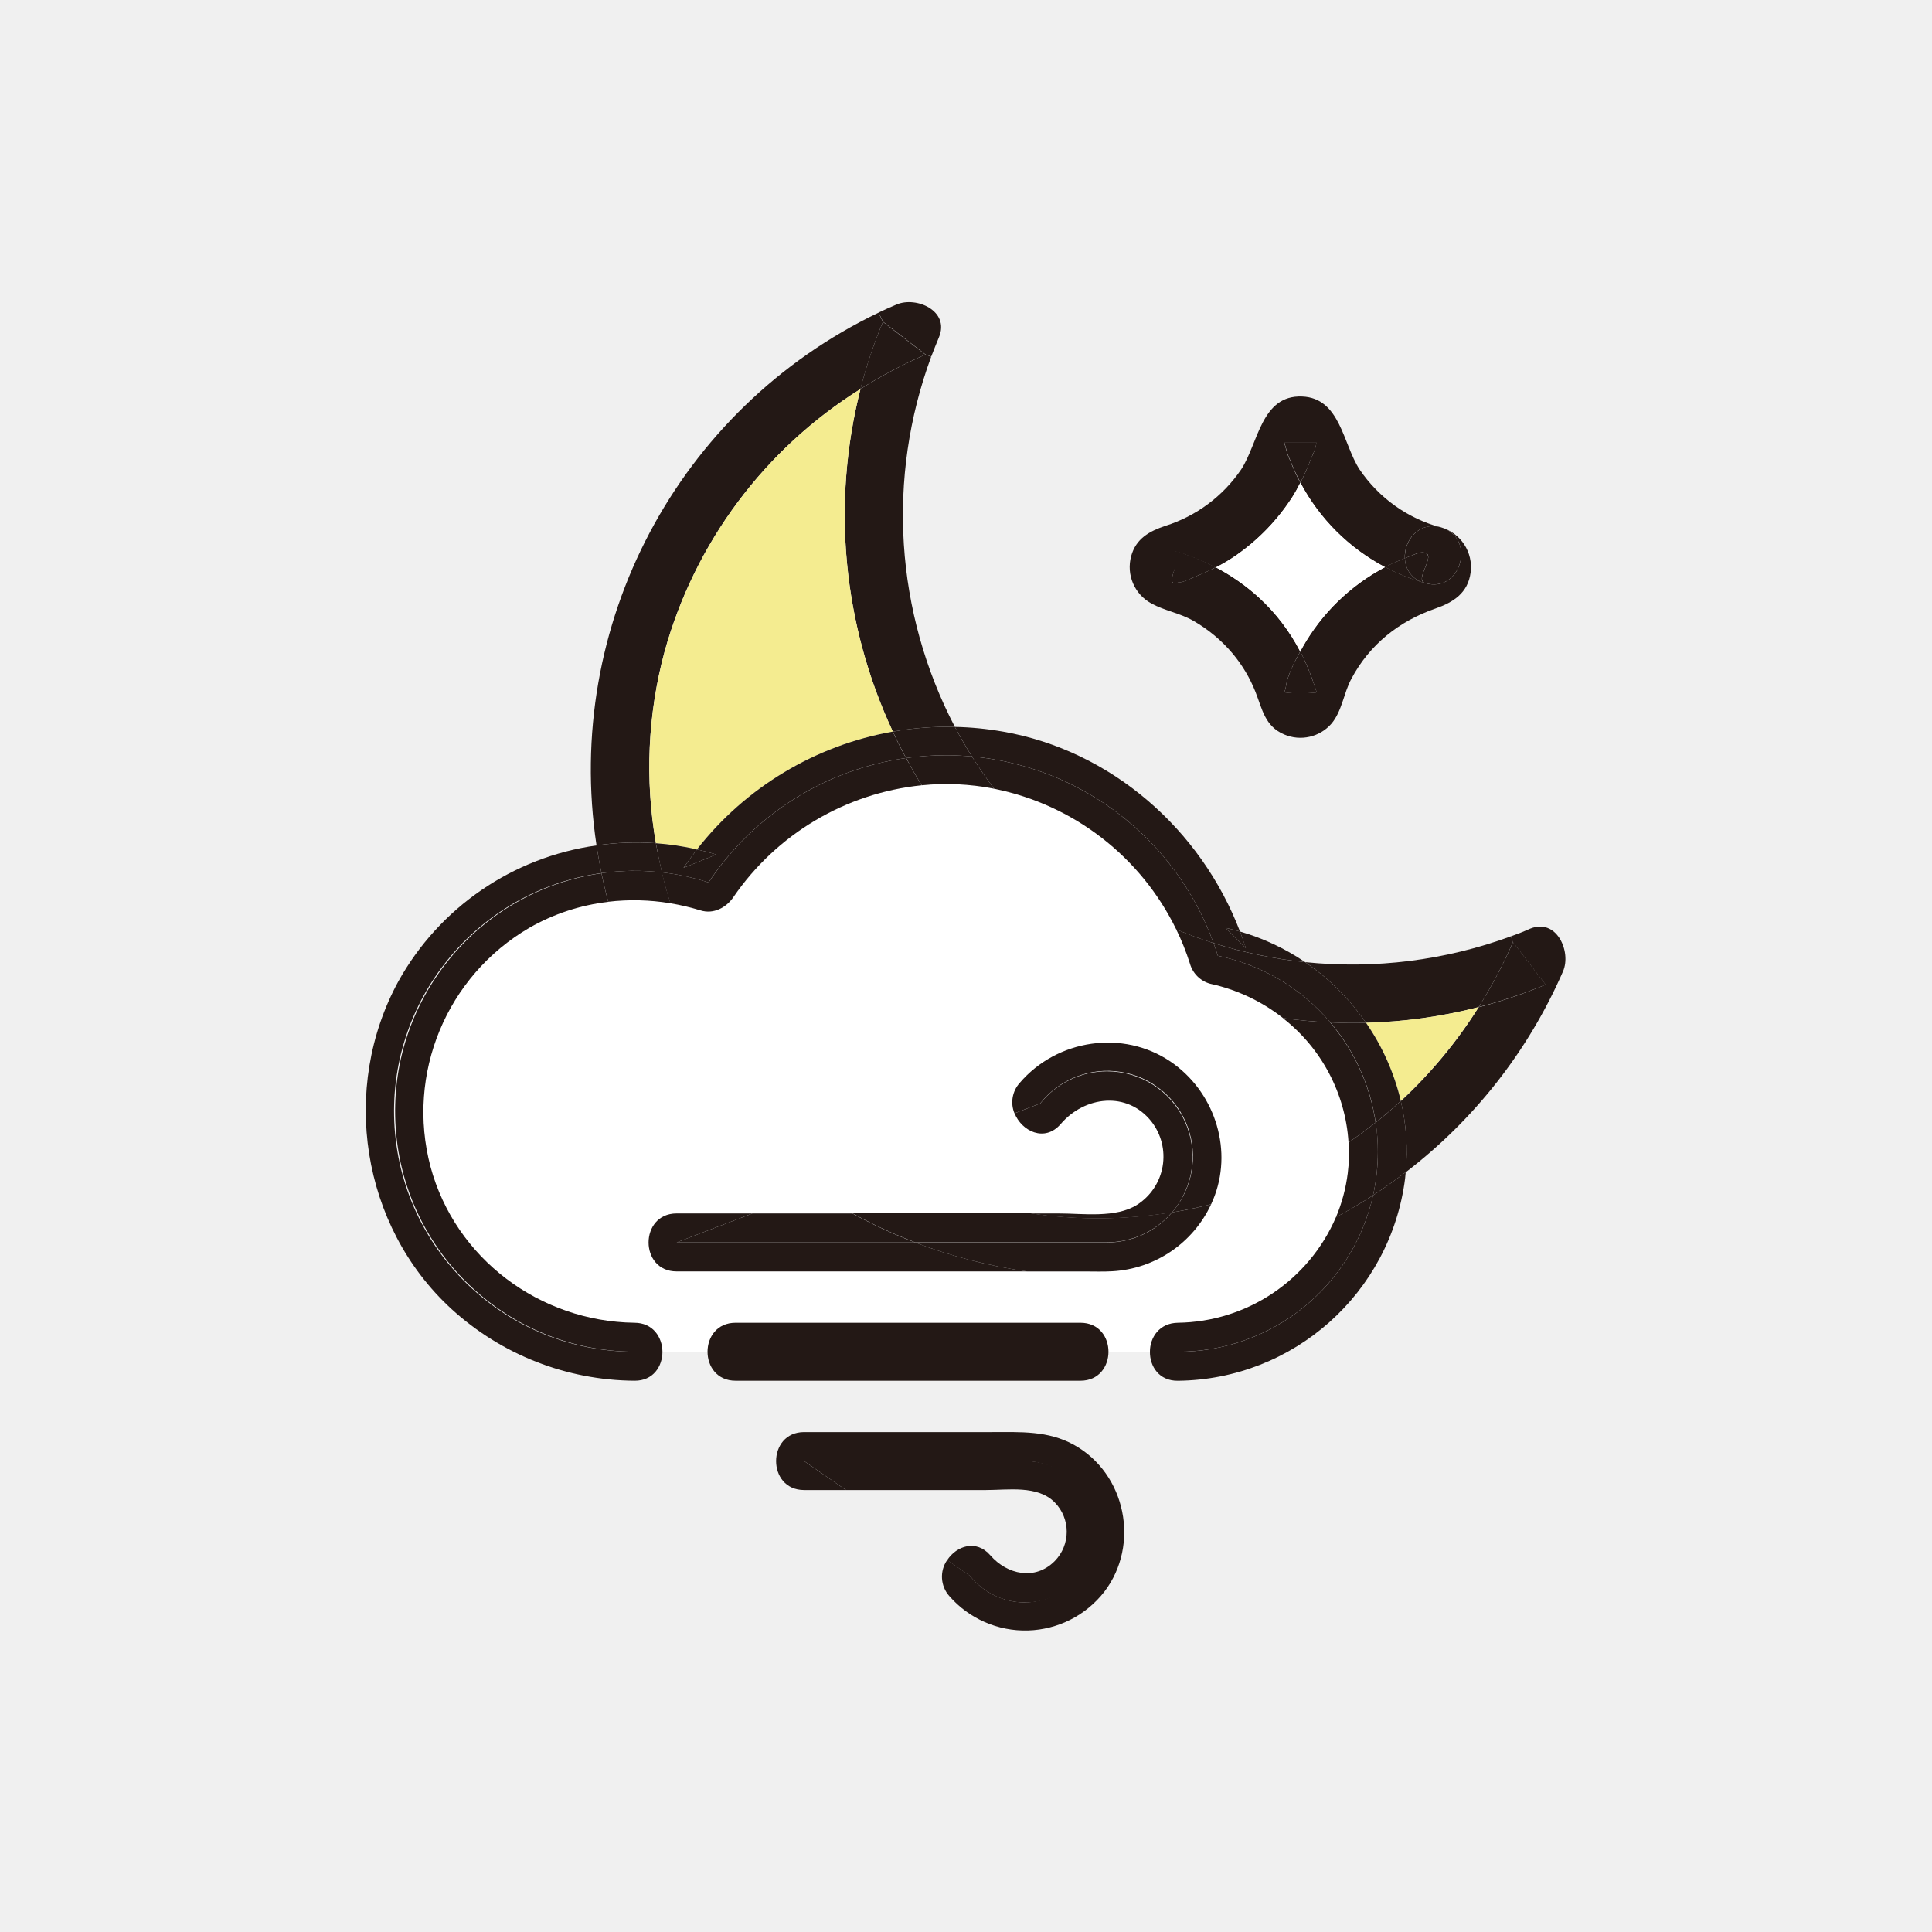
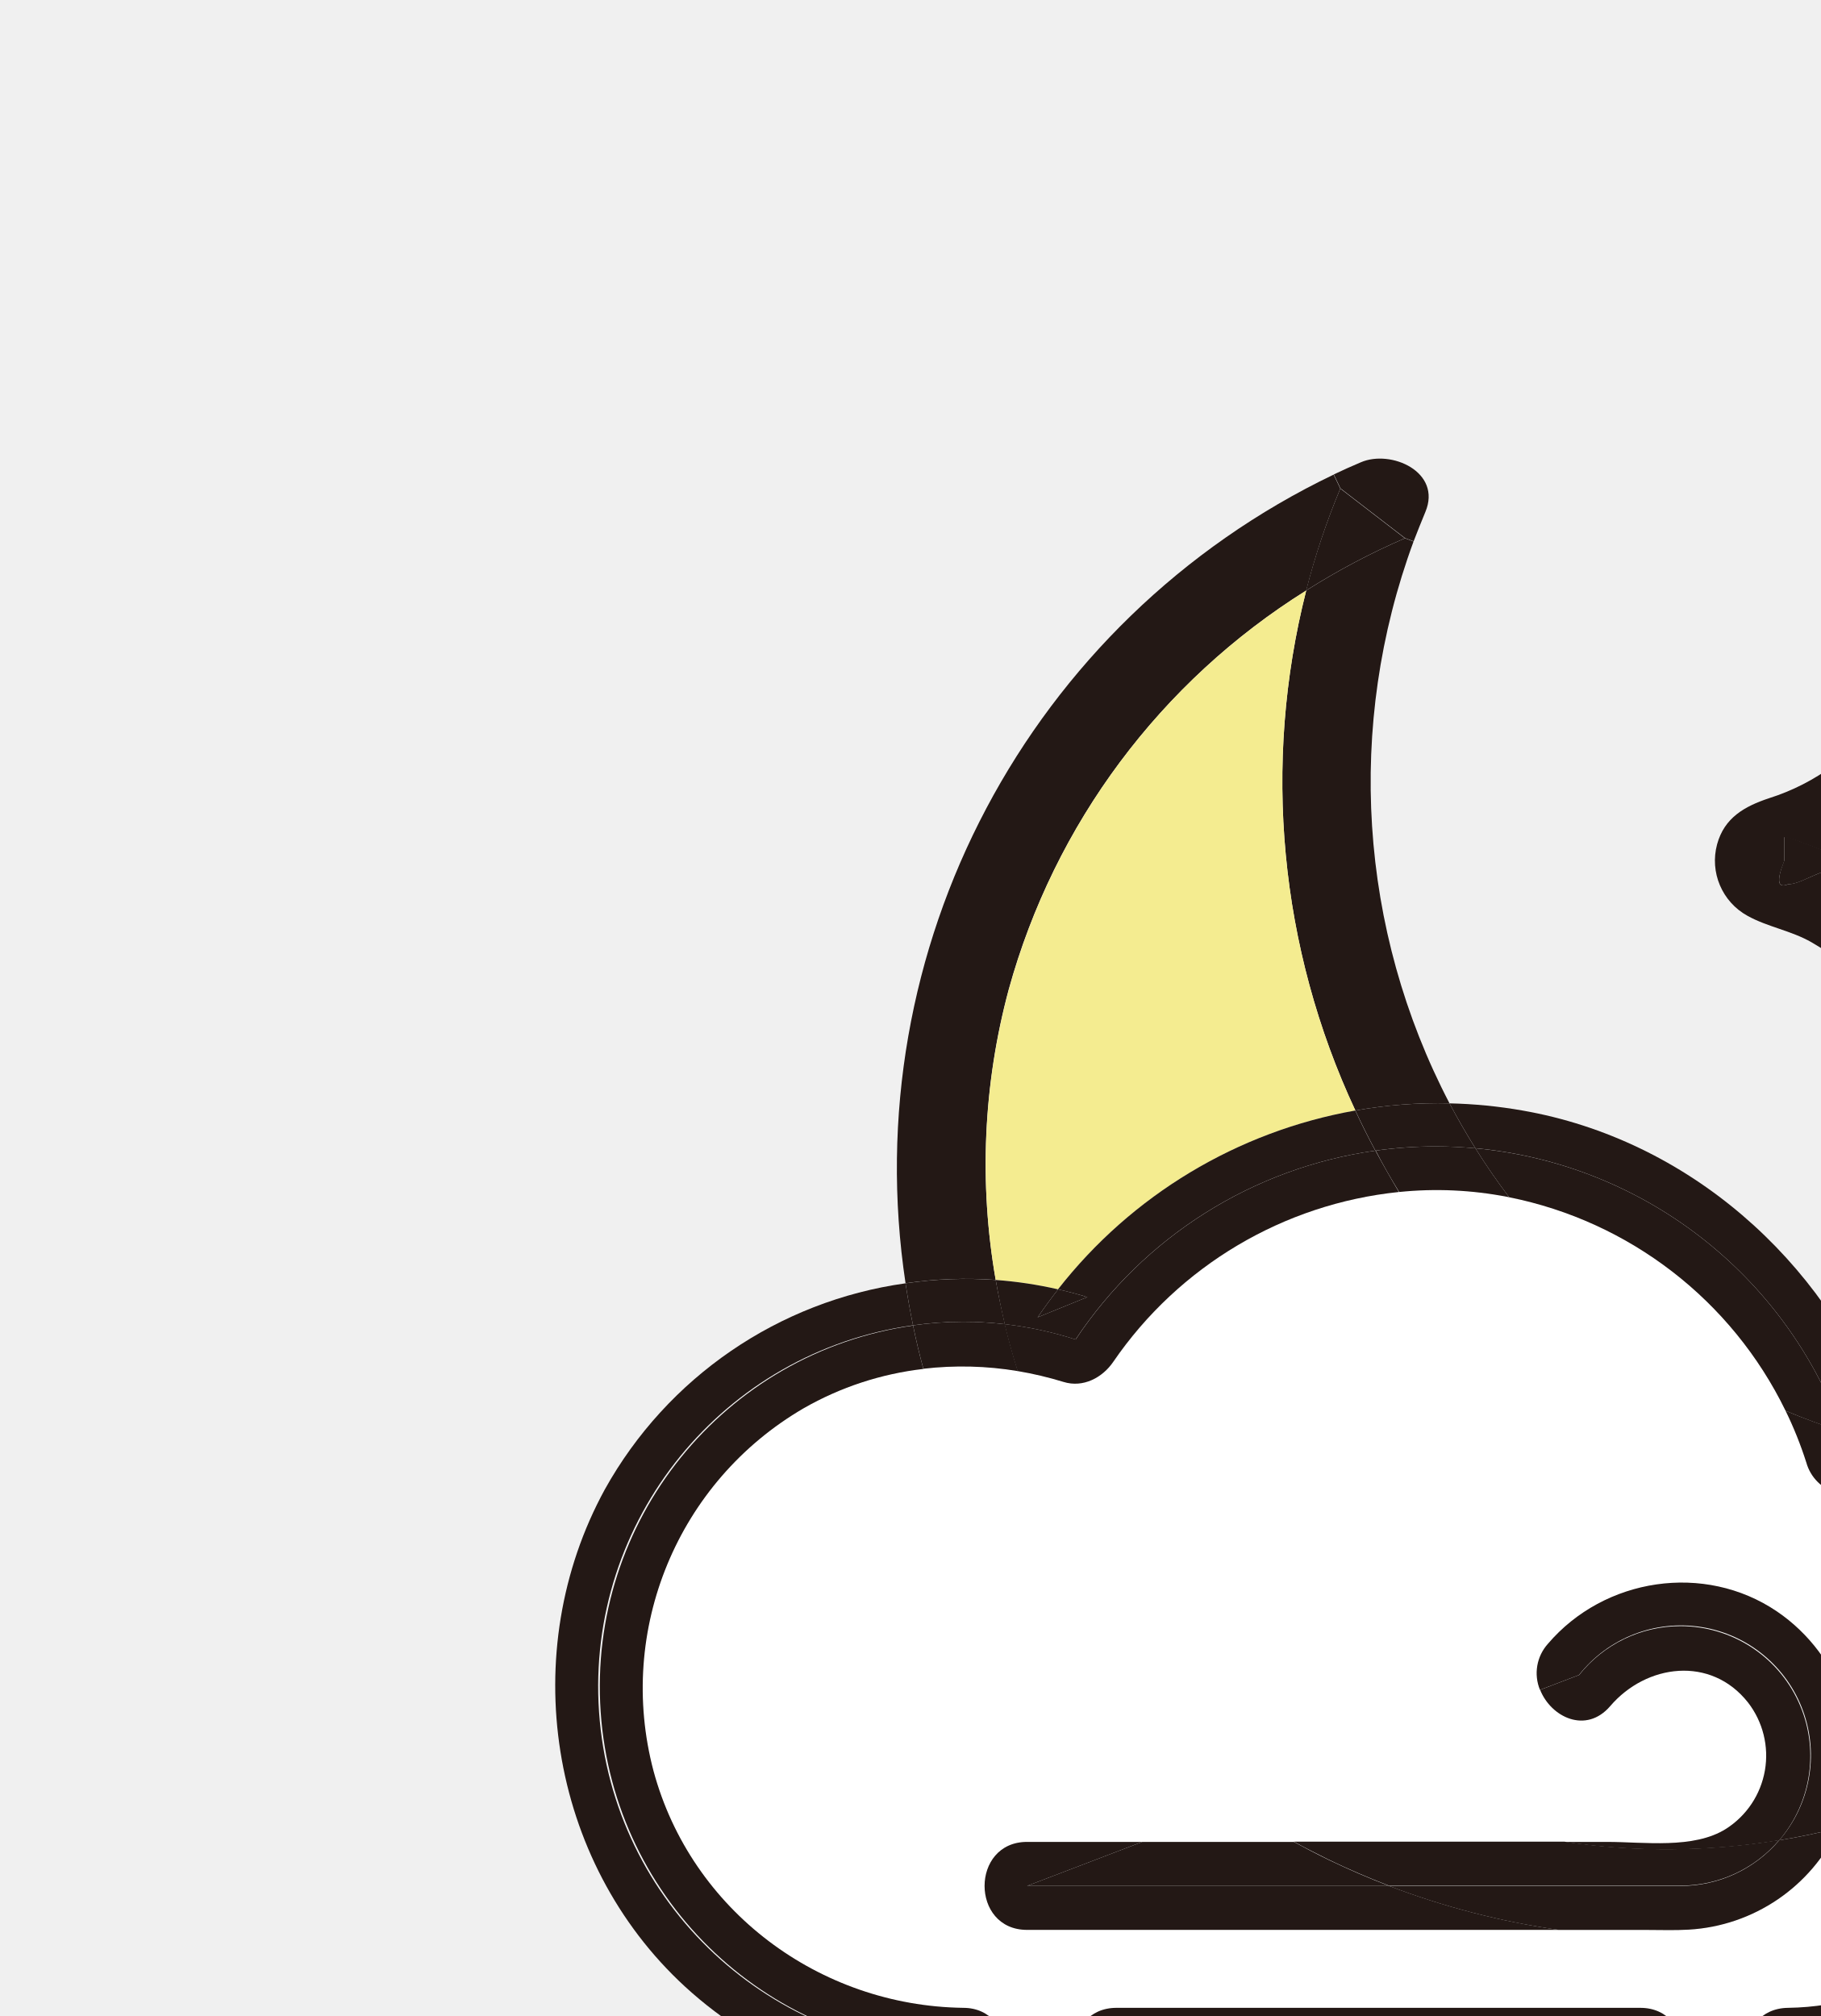
- <svg xmlns="http://www.w3.org/2000/svg" viewBox="0 0 500 500">
+ <svg xmlns="http://www.w3.org/2000/svg">
  <defs>
    <style>.cls-1{fill:#fff;}.cls-2{fill:#231815;}.cls-3{fill:#f4ec90;}</style>
  </defs>
  <g data-name="图层 1" id="图层_1">
    <path class="cls-1" d="M257.29,204.13a67.08,67.08,0,0,1,47.12,36.4,65.32,65.32,0,0,1,3.54,8.83,7.53,7.53,0,0,0,5.24,5.23,46.44,46.44,0,0,1,18.87,8.89,44.33,44.33,0,0,1,17,32.17,42.71,42.71,0,0,1-.25,8,43.19,43.19,0,0,1-3.05,11.4,45.18,45.18,0,0,1-40.91,27.31c-4.78.06-7.19,3.78-7.24,7.5H286.87c0-3.75-2.41-7.5-7.25-7.5H190.36c-4.83,0-7.24,3.75-7.25,7.5H171.44c0-3.73-2.45-7.45-7.24-7.5-24.51-.28-46.37-16.6-52.84-40.4A55.22,55.22,0,0,1,137,240.11a53.36,53.36,0,0,1,20.47-6.75,57.28,57.28,0,0,1,16.11.4,62.08,62.08,0,0,1,7.85,1.86c3.34,1,6.63-.74,8.47-3.45a67.42,67.42,0,0,1,48.69-28.94,63.11,63.11,0,0,1,18.47.84Zm57.09,105.26c4.64-12.68-.37-27.14-11.45-34.65-12.36-8.37-29.43-5.69-39,5.53a7.48,7.48,0,0,0-1.35,7.85c1.85,4.65,7.82,7.58,11.95,2.76,6.16-7.19,17.16-8.58,23.48-.62a14.8,14.8,0,0,1-3.71,21.55c-5.52,3.49-14,2.23-20.26,2.23H175.1c-9.65,0-9.67,15,0,15H280.8c2.36,0,4.74.09,7.09-.05a30.07,30.07,0,0,0,25.55-17.34C313.78,310.91,314.09,310.16,314.38,309.39Z" />
    <path class="cls-2" d="M404.51,251.38a131.75,131.75,0,0,1-40.71,52,57.25,57.25,0,0,0-1.27-18.43,120.52,120.52,0,0,0,20.14-24.28A129.57,129.57,0,0,0,400,254.83q-4.25-5.5-8.47-11l-.55-1.48c1.69-.61,3.36-1.26,5-2C402.86,237.52,406.71,246.29,404.51,251.38Z" />
    <path class="cls-2" d="M391.56,243.81q4.23,5.52,8.47,11a129.57,129.57,0,0,1-17.36,5.81A123.35,123.35,0,0,0,391.56,243.81Z" />
    <path class="cls-2" d="M391,242.33l.55,1.48a123.35,123.35,0,0,1-8.89,16.83,130.26,130.26,0,0,1-29.14,4.06A60.76,60.76,0,0,0,337.77,249,119.2,119.2,0,0,0,391,242.33Z" />
    <path class="cls-2" d="M368.24,150.76a6.73,6.73,0,0,1-4.65-6.31c.63-.25,1.26-.5,1.89-.73a10.76,10.76,0,0,1,2-.68c5.59-.66-1.95,7,1.38,7.92Z" />
    <path class="cls-2" d="M365.48,143.72c-.63.23-1.26.48-1.89.73-.2-4.59,3.52-9.51,9.29-8,9.27,2.66,5.3,17.13-4,14.47-3.33-.9,4.21-8.58-1.38-7.92A10.76,10.76,0,0,0,365.48,143.72Z" />
    <path class="cls-3" d="M382.67,260.64a120.52,120.52,0,0,1-20.14,24.28,59.79,59.79,0,0,0-9-20.22A130.26,130.26,0,0,0,382.67,260.64Z" />
    <path class="cls-2" d="M363.64,305a59.91,59.91,0,0,1-58.8,52.34c-4.87.06-7.28-3.72-7.24-7.5h7.24a51.76,51.76,0,0,0,50.51-40.49q4.33-2.84,8.45-6C363.75,303.9,363.7,304.44,363.64,305Z" />
    <path class="cls-2" d="M363.59,144.45a6.73,6.73,0,0,0,4.65,6.31,53.26,53.26,0,0,1-9.75-4c.63-.33,1.26-.66,1.92-1C361.45,145.32,362.52,144.87,363.59,144.45Z" />
    <path class="cls-2" d="M362.53,284.92a57.25,57.25,0,0,1,1.27,18.43q-4.11,3.15-8.45,6a51.6,51.6,0,0,0,1.24-11.26,51,51,0,0,0-.56-7.57Q359.39,287.84,362.53,284.92Z" />
    <path class="cls-2" d="M344.3,264.6c3.07.14,6.15.18,9.23.1a59.79,59.79,0,0,1,9,20.22q-3.15,2.91-6.5,5.59A51.48,51.48,0,0,0,344.3,264.6Z" />
    <path class="cls-2" d="M356.59,298.08a51.6,51.6,0,0,1-1.24,11.26c-3.11,2-6.32,3.92-9.6,5.68a43.19,43.19,0,0,0,3.05-11.4,42.71,42.71,0,0,0,.25-8q3.6-2.44,7-5.14A51,51,0,0,1,356.59,298.08Z" />
    <path class="cls-2" d="M355.35,309.34a51.76,51.76,0,0,1-50.51,40.49H297.6c0-3.72,2.46-7.44,7.24-7.5A45.18,45.18,0,0,0,345.75,315C349,313.26,352.24,311.36,355.35,309.34Z" />
    <path class="cls-2" d="M356,290.51q-3.39,2.7-7,5.14a44.33,44.33,0,0,0-17-32.17q6.09.84,12.24,1.12A51.48,51.48,0,0,1,356,290.51Z" />
    <path class="cls-2" d="M344.3,264.6a51.76,51.76,0,0,0-29.12-17.24c-.34-1.1-.71-2.2-1.11-3.28a118.31,118.31,0,0,0,23.7,4.93,60.76,60.76,0,0,1,15.76,15.69C350.45,264.78,347.37,264.74,344.3,264.6Z" />
    <path class="cls-2" d="M336.56,124.88a54.82,54.82,0,0,1-2.62-5.71,15.31,15.31,0,0,1-1.17-3.35c-.13-.46-.26-.92-.4-1.38h8.31c0,1.41-1.08,3.47-1.57,4.73A60.88,60.88,0,0,1,336.56,124.88Z" />
    <path class="cls-2" d="M304.85,150.76c1.38,0,3.4-1.11,4.71-1.63q2.61-1.05,5.1-2.32a53.7,53.7,0,0,1,11.13,7.79,50.31,50.31,0,0,1,10.71,14c-1.54,2.79-3.32,6.16-3.73,9.17-.35,2.52-2.14,1.37,3.76,1.37,4.85,0,4.52,1,3.54-2.05a59.64,59.64,0,0,0-2.26-5.78c-.4-.91-.85-1.82-1.31-2.71l.59-1.08a52.78,52.78,0,0,1,21.4-20.79,53.26,53.26,0,0,0,9.75,4l.65.2c9.29,2.66,13.26-11.81,4-14.47a10.71,10.71,0,0,1,7.7,11.75c-.71,5.27-4.46,7.66-9.08,9.27-9.45,3.28-17.06,9.31-21.79,18.22-2,3.72-2.42,8.45-5.21,11.66a10.64,10.64,0,0,1-12.16,2.72c-5-2.13-5.66-6.52-7.43-11a36.24,36.24,0,0,0-5.87-9.89,37.88,37.88,0,0,0-10.21-8.53c-3.48-2-7.46-2.6-10.91-4.51a10.72,10.72,0,0,1-5.19-12.21c1.24-4.54,4.7-6.46,8.83-7.84a37.32,37.32,0,0,0,19.65-14.61c4.45-6.81,5.18-19.29,15.76-18.87,9.9.38,10.56,12.28,14.87,18.87a37.11,37.11,0,0,0,21,15c-5.77-1.55-9.49,3.37-9.29,8-1.07.42-2.14.87-3.18,1.34-.66.3-1.29.63-1.92,1a52.44,52.44,0,0,1-21.93-21.87,60.88,60.88,0,0,0,2.55-5.71c.49-1.26,1.58-3.32,1.57-4.73h-8.31c.14.46.27.92.4,1.38a15.31,15.31,0,0,0,1.17,3.35,54.82,54.82,0,0,0,2.62,5.71c-.63,1.22-1.28,2.43-2,3.59a53.93,53.93,0,0,1-14.61,15.19,43.92,43.92,0,0,1-5.27,3.15,54.93,54.93,0,0,0-7.76-3.33,10.5,10.5,0,0,0-2.73-.83v4.15Q302.16,151.88,304.85,150.76Z" />
    <path class="cls-2" d="M337.81,171.33a59.64,59.64,0,0,1,2.26,5.78c1,3.06,1.31,2.05-3.54,2.05-5.9,0-4.11,1.15-3.76-1.37.41-3,2.19-6.38,3.73-9.17C337,169.51,337.41,170.42,337.81,171.33Z" />
    <path class="cls-1" d="M336.5,168.62a50.31,50.31,0,0,0-10.71-14,53.7,53.7,0,0,0-11.13-7.79,43.92,43.92,0,0,0,5.27-3.15,53.93,53.93,0,0,0,14.61-15.19c.74-1.16,1.39-2.37,2-3.59a52.44,52.44,0,0,0,21.93,21.87,52.78,52.78,0,0,0-21.4,20.79Z" />
    <path class="cls-2" d="M315.18,247.36A51.76,51.76,0,0,1,344.3,264.6q-6.15-.27-12.24-1.12a46.44,46.44,0,0,0-18.87-8.89,7.53,7.53,0,0,1-5.24-5.23,65.32,65.32,0,0,0-3.54-8.83c3.17,1.33,6.4,2.51,9.66,3.55C314.47,245.16,314.84,246.26,315.18,247.36Z" />
    <path class="cls-2" d="M322.42,245.37l-5.24-5.24c1.26.27,2.5.6,3.73.95C321.44,242.5,322,243.92,322.42,245.37Z" />
    <path class="cls-2" d="M302.93,274.74c11.08,7.51,16.09,22,11.45,34.65-.29.77-.6,1.52-.94,2.26q-5,1.27-10.11,2.11a22.14,22.14,0,1,0-34.14-28.18l-6.65,2.54a7.48,7.48,0,0,1,1.35-7.85C273.5,269,290.57,266.37,302.93,274.74Z" />
    <path class="cls-2" d="M303.33,313.76q5.09-.82,10.11-2.11A30.07,30.07,0,0,1,287.89,329c-2.35.14-4.73.05-7.09.05h-15a134,134,0,0,1-29-7.5h49.69A22.06,22.06,0,0,0,303.33,313.76Z" />
    <path class="cls-2" d="M306.9,143.48a54.93,54.93,0,0,1,7.76,3.33q-2.49,1.28-5.1,2.32c-1.31.52-3.33,1.67-4.71,1.63q-2.69,1.13-.68-4v-4.15A10.5,10.5,0,0,1,306.9,143.48Z" />
    <path class="cls-2" d="M251.53,195.78a73.72,73.72,0,0,1,62.54,48.3c-3.26-1-6.49-2.22-9.66-3.55a67.08,67.08,0,0,0-47.12-36.4C255.24,201.42,253.31,198.63,251.53,195.78Z" />
    <path class="cls-2" d="M286.87,349.83H183.11c0-3.75,2.42-7.5,7.25-7.5h89.26C284.46,342.33,286.87,346.08,286.87,349.83Z" />
    <path class="cls-2" d="M183.11,349.83H286.87c0,3.75-2.42,7.5-7.25,7.5H190.36C185.52,357.33,183.11,353.58,183.11,349.83Z" />
    <path class="cls-2" d="M266.72,314a118.6,118.6,0,0,0,36.61-.28,22.06,22.06,0,0,1-16.84,7.78H236.8c-3.49-1.34-6.94-2.82-10.31-4.45-2-1-4-2-5.9-3.05Z" />
    <path class="cls-2" d="M286.49,277.25a22.14,22.14,0,0,1,16.84,36.51,118.6,118.6,0,0,1-36.61.28H274c6.25,0,14.74,1.26,20.26-2.23A14.8,14.8,0,0,0,298,290.26c-6.32-8-17.32-6.57-23.48.62-4.13,4.82-10.1,1.89-11.95-2.76l6.65-2.54A22.09,22.09,0,0,1,286.49,277.25Z" />
    <path class="cls-2" d="M283.6,396.41A18.29,18.29,0,0,1,251,407.83l-5.87-4.07c2.41-3.67,7.5-5.47,11.17-1.24,4.35,5,11.57,6.59,16.63,1.52a10.85,10.85,0,0,0,0-15.26c-4.44-4.44-12-3.16-17.72-3.16H218.93l-10.83-7.5h57.21A18.29,18.29,0,0,1,283.6,396.41Z" />
    <path class="cls-2" d="M265.31,414.71a18.3,18.3,0,0,0,0-36.59H208.1l10.83,7.5H208.1c-9.67,0-9.65-15,0-15h48.64c7.33,0,14.51-.41,21.21,3.31,13.48,7.47,17.13,25.87,7.86,38a26,26,0,0,1-40.1,1.16,7.54,7.54,0,0,1-.57-9.37l5.87,4.07A18.27,18.27,0,0,0,265.31,414.71Z" />
    <path class="cls-2" d="M251.53,195.78c1.78,2.85,3.71,5.64,5.76,8.35l-.28-.06a63.11,63.11,0,0,0-18.47-.84c-1.43-2.31-2.77-4.66-4-7.05a74.12,74.12,0,0,1,10.27-.72C247.05,195.46,249.3,195.58,251.53,195.78Z" />
    <path class="cls-2" d="M247.12,188.12a81.78,81.78,0,0,1,12.49,1.23c28.13,4.94,51.25,25.4,61.3,51.73-1.23-.35-2.47-.68-3.73-.95l5.24,5.24c-.47-1.45-1-2.87-1.51-4.29A59.14,59.14,0,0,1,337.77,249a118.31,118.31,0,0,1-23.7-4.93,73.72,73.72,0,0,0-62.54-48.3Q249.18,192,247.12,188.12Z" />
    <path class="cls-2" d="M247.12,188.12q2.06,3.9,4.41,7.66c-2.23-.2-4.48-.32-6.77-.32a74.12,74.12,0,0,0-10.27.72q-1.81-3.37-3.42-6.84A80.87,80.87,0,0,1,247.12,188.12Z" />
    <path class="cls-2" d="M247.12,188.12a80.87,80.87,0,0,0-16.05,1.22,132.43,132.43,0,0,1-8.38-88.66,121.67,121.67,0,0,1,16.83-8.91l1.47.55A118.46,118.46,0,0,0,247.12,188.12Z" />
    <path class="cls-2" d="M232,78.82c5.13-2.22,13.87,1.63,11,8.47-.7,1.67-1.35,3.34-2,5l-1.47-.55-11-8.47-1.14-2.38Q229.63,79.82,232,78.82Z" />
    <path class="cls-2" d="M228.5,83.3l11,8.47a121.67,121.67,0,0,0-16.83,8.91A127.05,127.05,0,0,1,228.5,83.3Z" />
    <path class="cls-2" d="M236.8,321.54a134,134,0,0,0,29,7.5H175.1c-9.67,0-9.65-15,0-15h19.63l-19.63,7.5Z" />
    <path class="cls-2" d="M236.8,321.54H175.1l19.63-7.5h25.86c1.94,1.06,3.9,2.08,5.9,3.05C229.86,318.72,233.31,320.2,236.8,321.54Z" />
    <path class="cls-2" d="M183.38,228.38a73.74,73.74,0,0,1,51.11-32.2c1.28,2.39,2.62,4.74,4,7.05a67.42,67.42,0,0,0-48.69,28.94c-1.84,2.71-5.13,4.48-8.47,3.45a62.08,62.08,0,0,0-7.85-1.86c-.84-2.63-1.58-5.3-2.22-8A62.6,62.6,0,0,1,183.38,228.38Z" />
    <path class="cls-2" d="M227.36,80.92l1.14,2.38a127.05,127.05,0,0,0-5.81,17.38,116.89,116.89,0,0,0-50.72,68,114.55,114.55,0,0,0-2.22,49.54,71.06,71.06,0,0,0-15.37.57,131.18,131.18,0,0,1,73-137.88Z" />
    <path class="cls-3" d="M222.69,100.68a132.43,132.43,0,0,0,8.38,88.66,82.65,82.65,0,0,0-50.68,30.49,70.48,70.48,0,0,0-10.64-1.6A114.55,114.55,0,0,1,172,168.69,116.89,116.89,0,0,1,222.69,100.68Z" />
    <path class="cls-2" d="M185.37,221.15l-8.47,3.45q1.68-2.46,3.49-4.77C182.06,220.21,183.72,220.64,185.37,221.15Z" />
    <path class="cls-2" d="M169.75,218.23a70.48,70.48,0,0,1,10.64,1.6q-1.81,2.31-3.49,4.77l8.47-3.45c-1.65-.51-3.31-.94-5-1.32a82.65,82.65,0,0,1,50.68-30.49q1.6,3.47,3.42,6.84a73.74,73.74,0,0,0-51.11,32.2,62.6,62.6,0,0,0-12.07-2.61C170.71,223.28,170.19,220.76,169.75,218.23Z" />
    <path class="cls-2" d="M164.2,225.36a62,62,0,0,1,7.11.41c.64,2.69,1.38,5.36,2.22,8a57.28,57.28,0,0,0-16.11-.4q-1-3.67-1.76-7.4A61.65,61.65,0,0,1,164.2,225.36Z" />
    <path class="cls-2" d="M154.38,218.8a71.06,71.06,0,0,1,15.37-.57c.44,2.53,1,5.05,1.56,7.54a61.43,61.43,0,0,0-15.65.19C155.16,223.58,154.74,221.2,154.38,218.8Z" />
    <path class="cls-2" d="M164.2,342.33c4.79,0,7.2,3.77,7.24,7.5H164.2A62.23,62.23,0,0,1,155.66,226q.76,3.72,1.76,7.4A53.36,53.36,0,0,0,137,240.11a55.22,55.22,0,0,0-25.59,61.82C117.83,325.73,139.69,342,164.2,342.33Z" />
    <path class="cls-2" d="M171.44,349.83c0,3.77-2.38,7.55-7.24,7.5a70.92,70.92,0,0,1-47.42-18.62C93.49,317.29,88,281.58,103.12,253.93a69.7,69.7,0,0,1,51.26-35.13c.36,2.4.78,4.78,1.28,7.16a62.23,62.23,0,0,0,8.54,123.87Z" />
  </g>
</svg>
